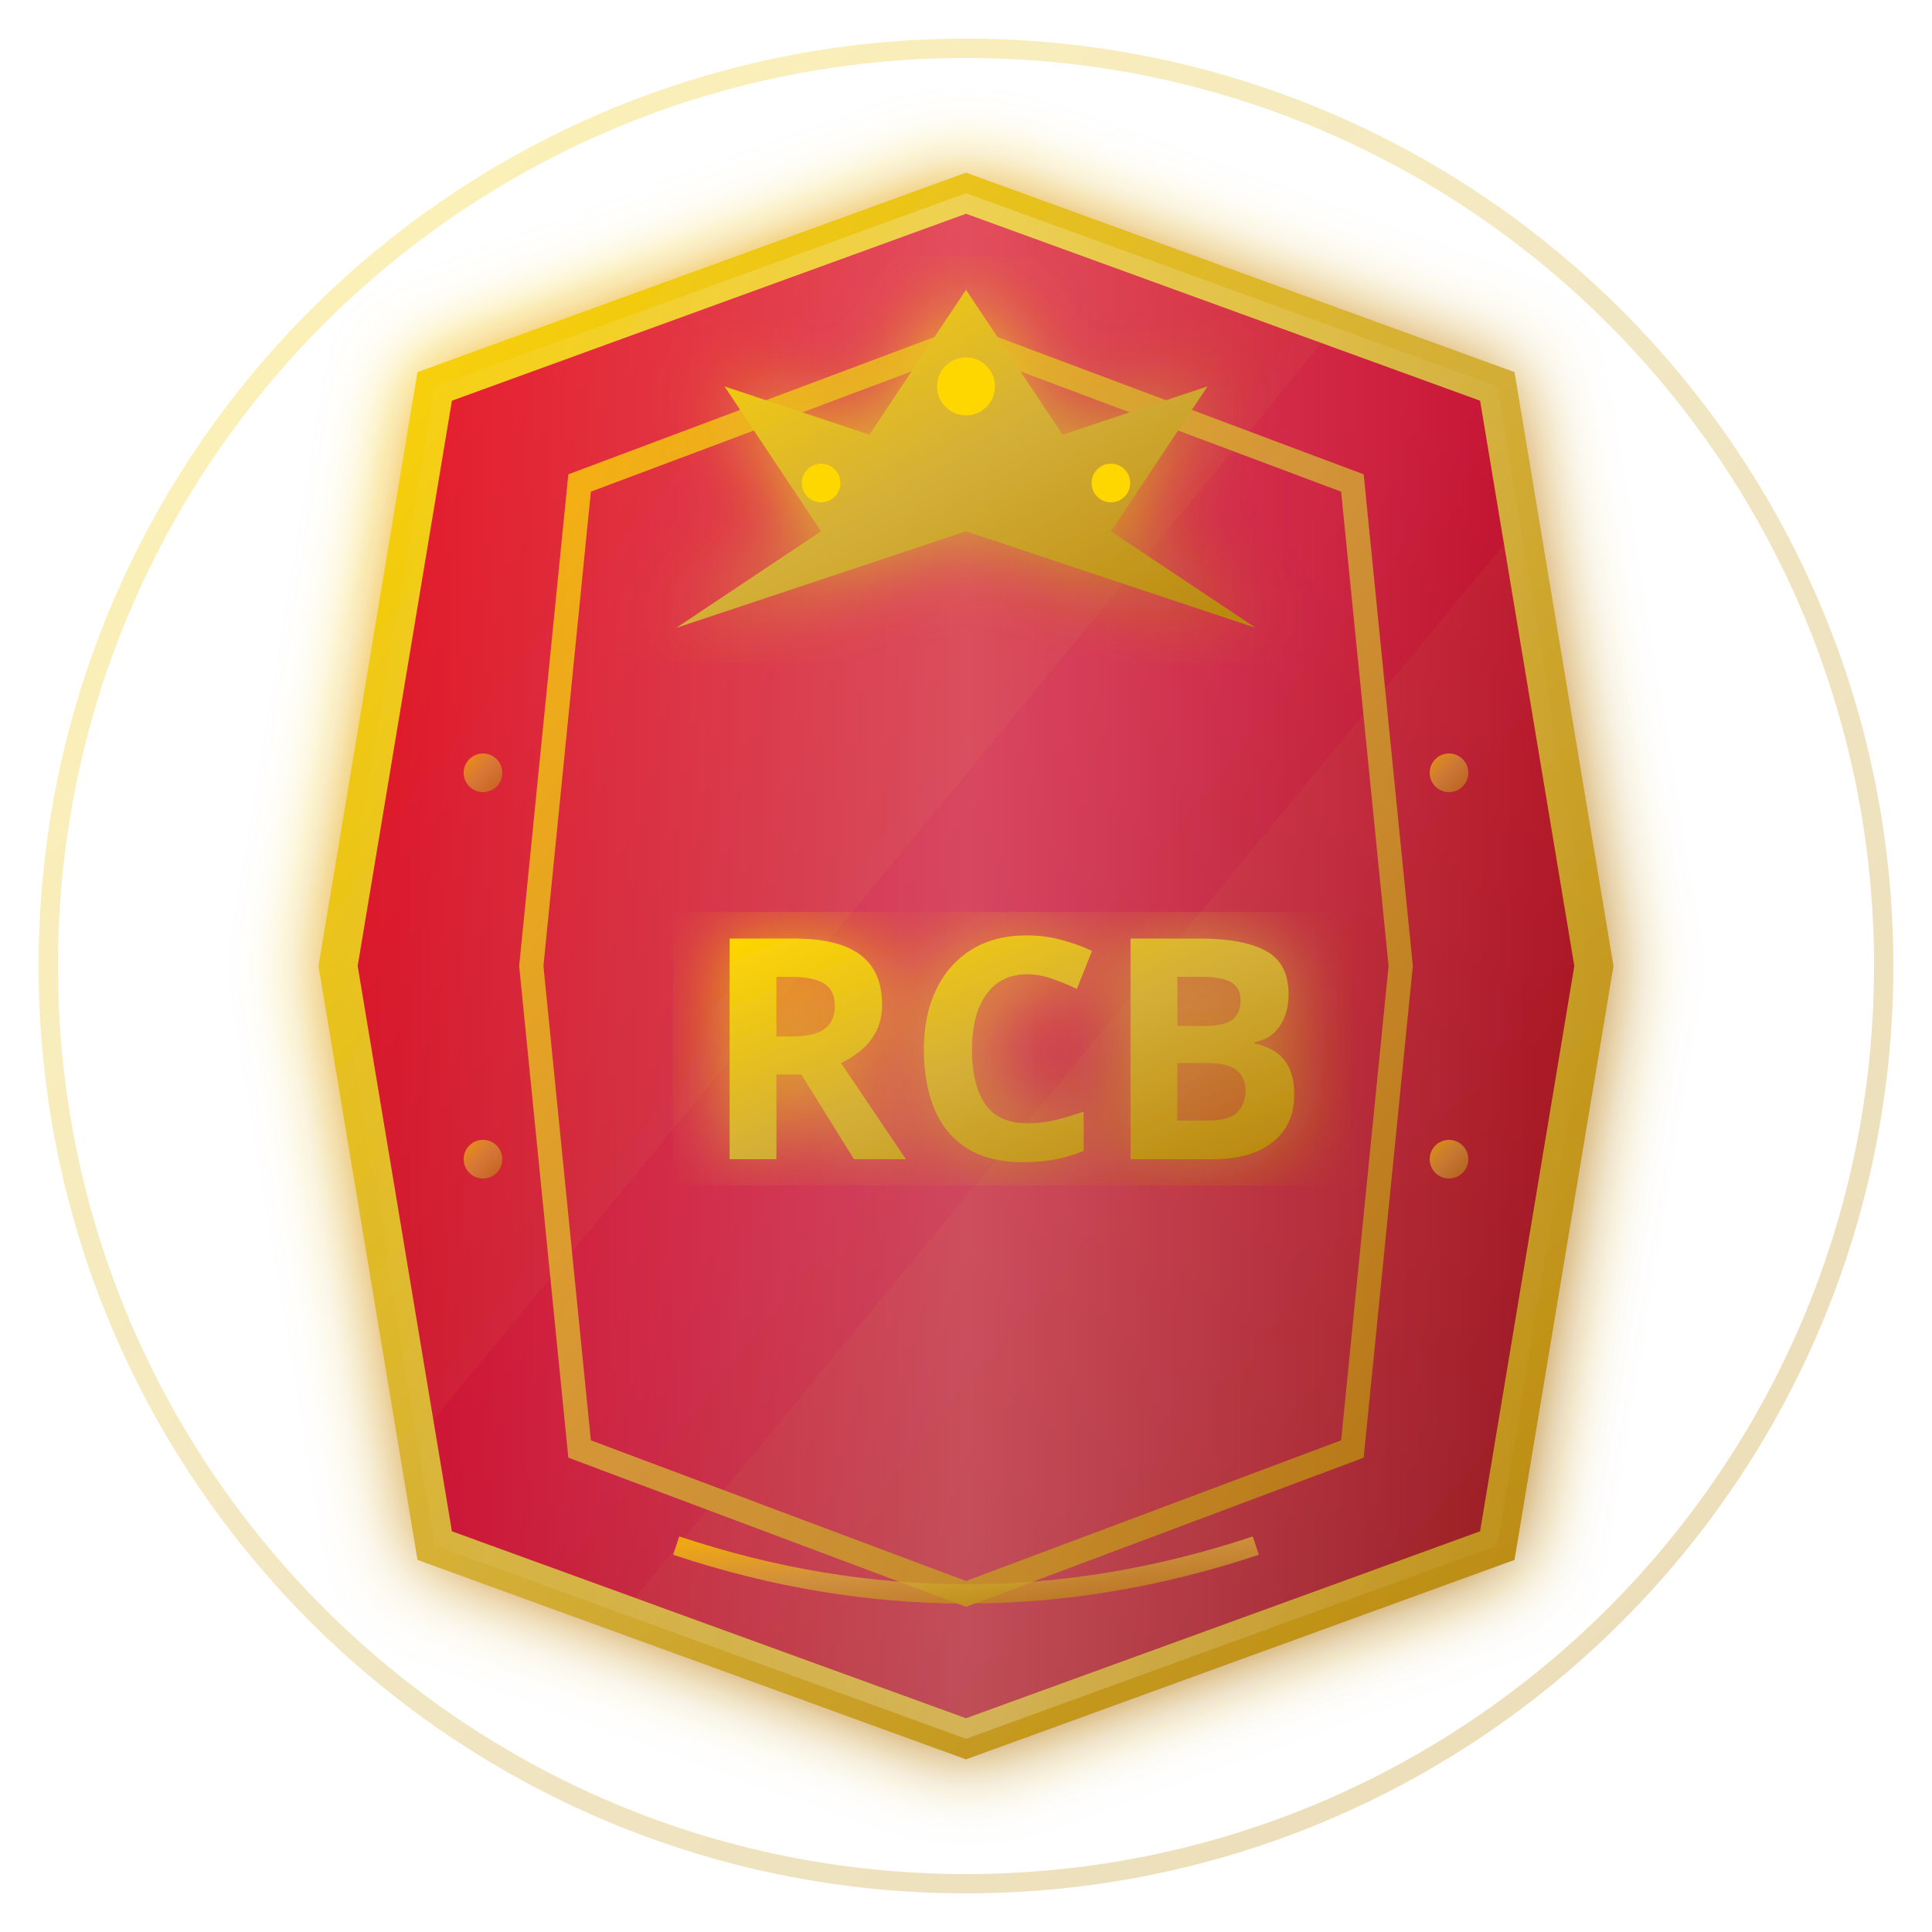
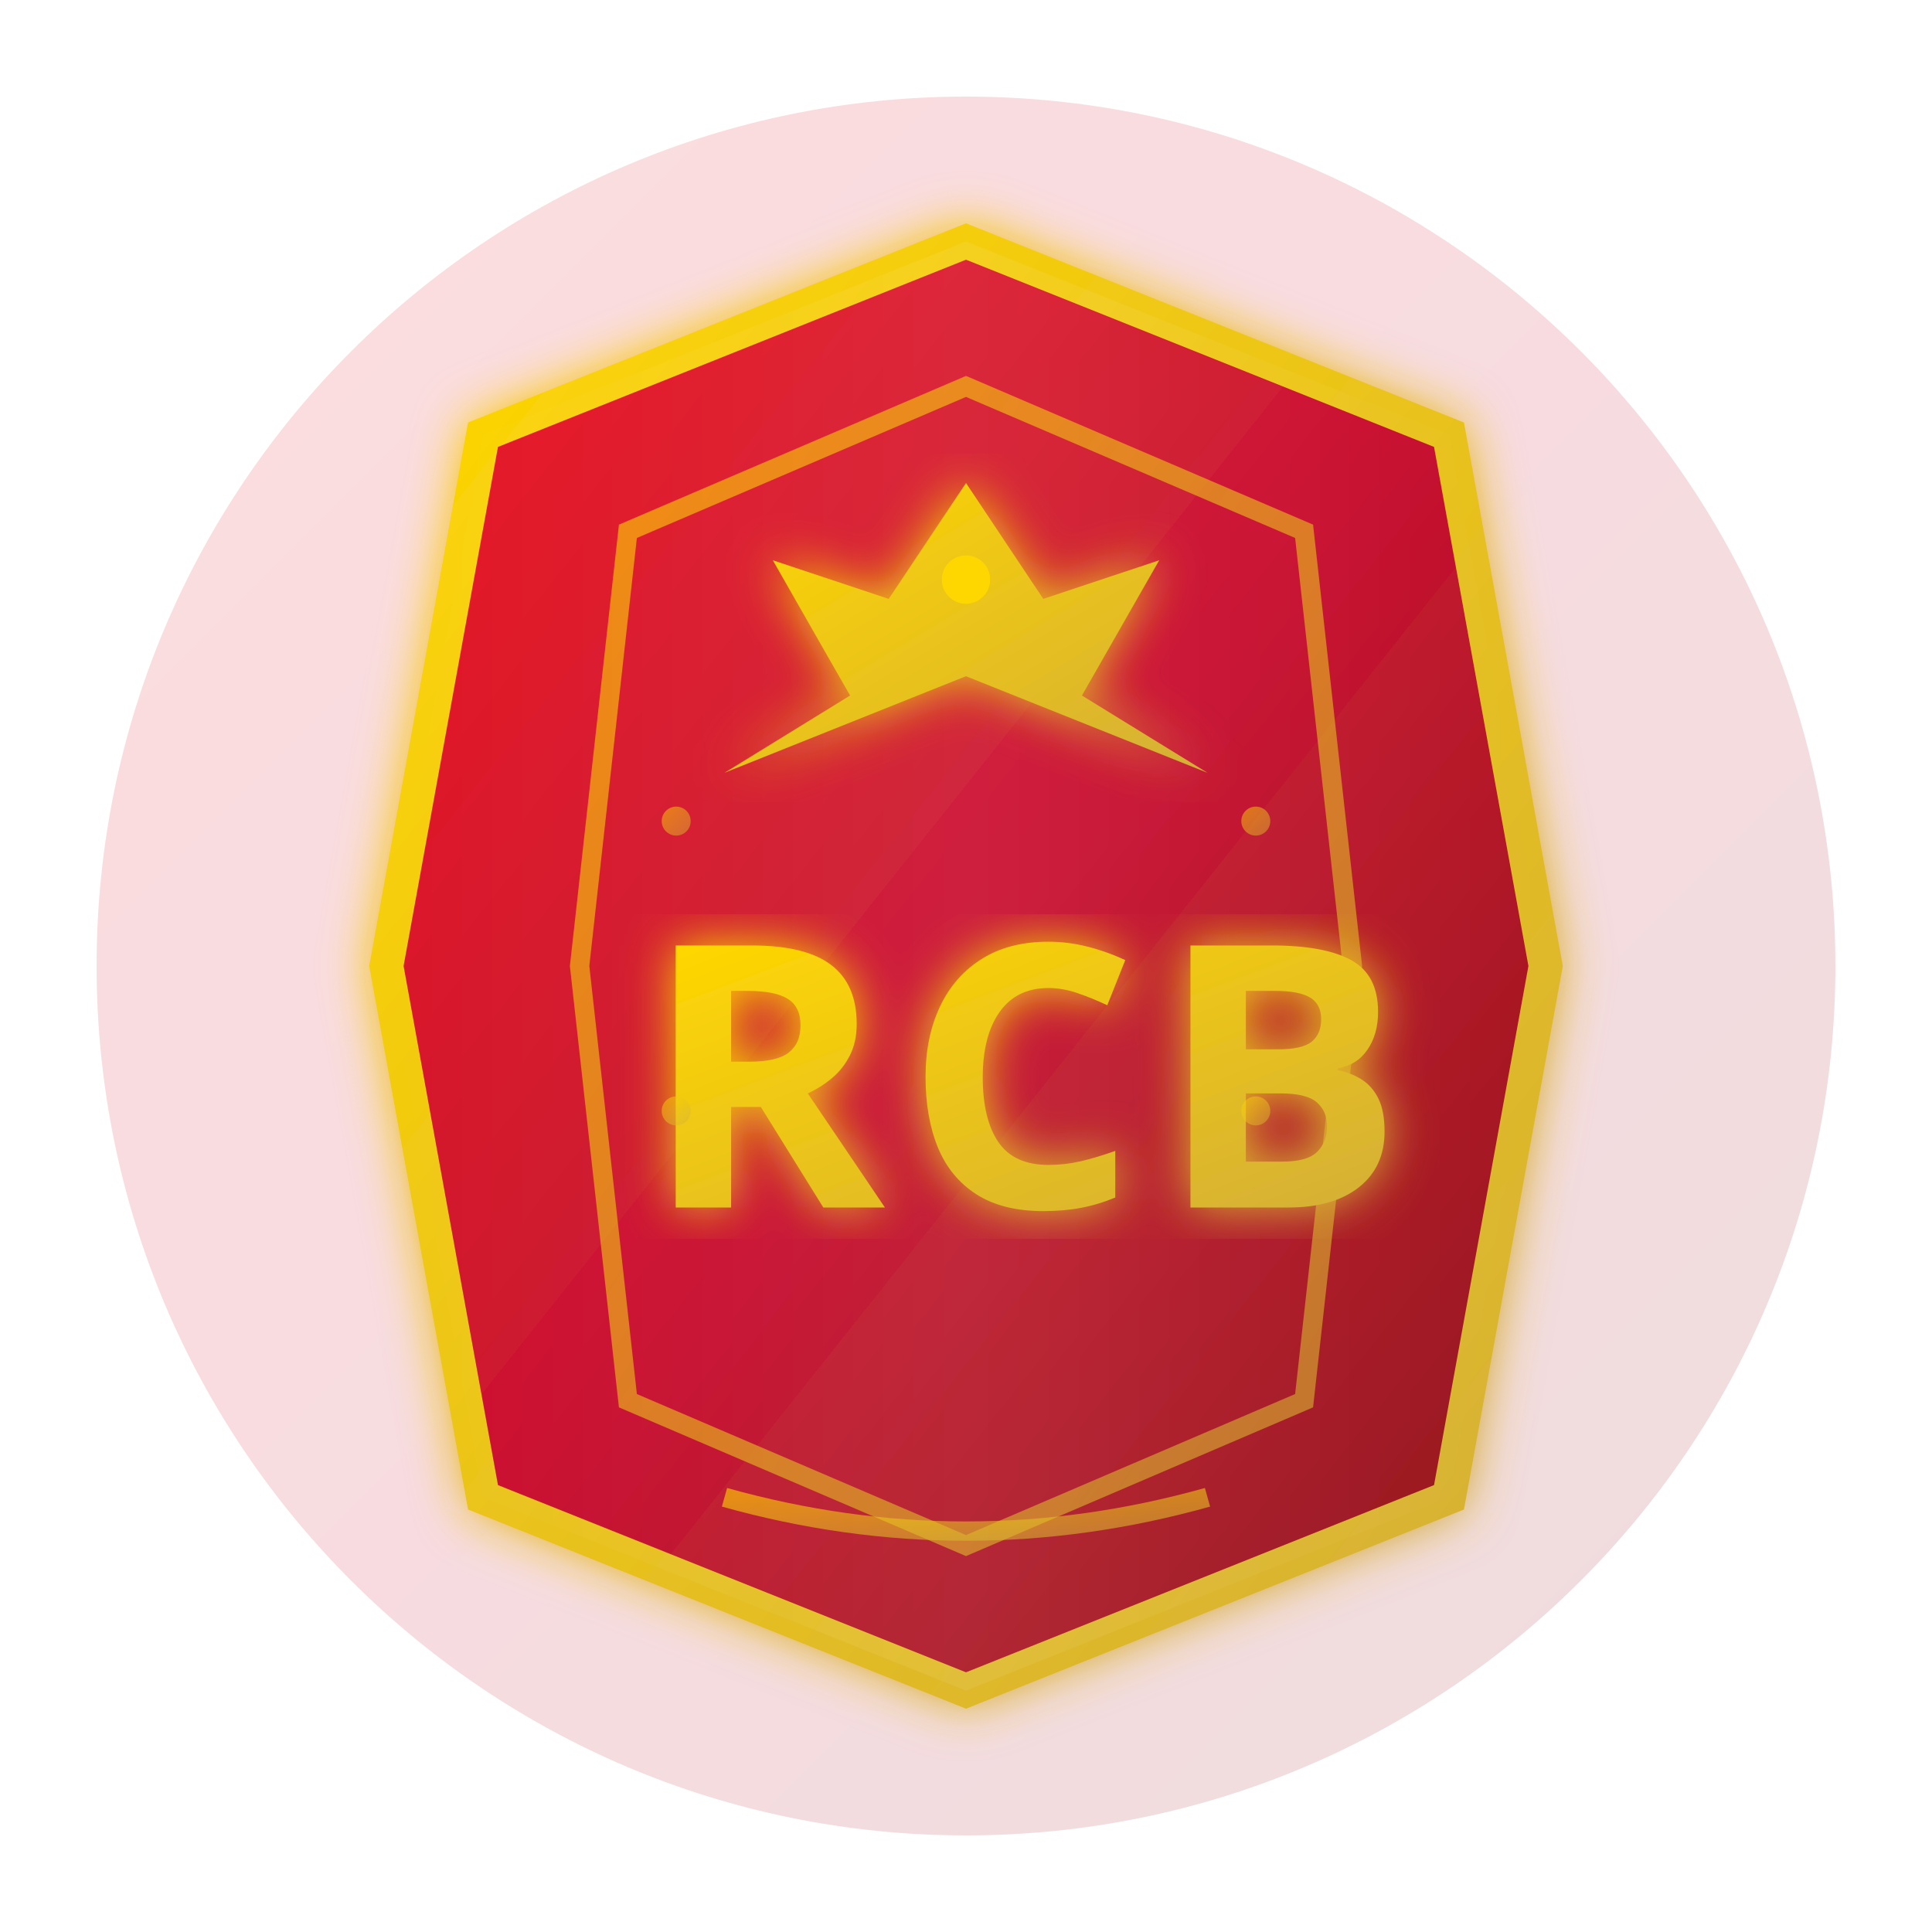
<svg xmlns="http://www.w3.org/2000/svg" viewBox="0 0 200 200">
  <defs>
    <linearGradient id="rcb-red-premium" x1="0%" y1="0%" x2="100%" y2="100%">
      <stop offset="0%" style="stop-color:#EC1C24;stop-opacity:1">
-         <animate attributeName="stop-color" values="#EC1C24;#FF1F2A;#EC1C24" dur="3s" repeatCount="indefinite" />
+         <animate attributeName="stop-color" values="#EC1C24;#FF2A35;#EC1C24" dur="4s" repeatCount="indefinite" />
      </stop>
      <stop offset="50%" style="stop-color:#C8102E;stop-opacity:1">
-         <animate attributeName="stop-color" values="#C8102E;#E91E2A;#C8102E" dur="3s" repeatCount="indefinite" />
+         <animate attributeName="stop-color" values="#C8102E;#E91E2A;#C8102E" dur="4s" repeatCount="indefinite" />
      </stop>
      <stop offset="100%" style="stop-color:#8B1A1A;stop-opacity:1">
-         <animate attributeName="stop-color" values="#8B1A1A;#C8102E;#8B1A1A" dur="3s" repeatCount="indefinite" />
+         <animate attributeName="stop-color" values="#8B1A1A;#C8102E;#8B1A1A" dur="4s" repeatCount="indefinite" />
      </stop>
    </linearGradient>
    <linearGradient id="rcb-gold-premium" x1="0%" y1="0%" x2="100%" y2="100%">
      <stop offset="0%" style="stop-color:#FFD700;stop-opacity:1">
-         <animate attributeName="stop-color" values="#FFD700;#FFF700;#FFD700" dur="2.5s" repeatCount="indefinite" />
+         <animate attributeName="stop-color" values="#FFD700;#FFF700;#FFD700" dur="3s" repeatCount="indefinite" />
      </stop>
-       <stop offset="50%" style="stop-color:#D4AF37;stop-opacity:1">
-         <animate attributeName="stop-color" values="#D4AF37;#FFD700;#D4AF37" dur="2.5s" repeatCount="indefinite" />
-       </stop>
-       <stop offset="100%" style="stop-color:#B8860B;stop-opacity:1">
-         <animate attributeName="stop-color" values="#B8860B;#D4AF37;#B8860B" dur="2.5s" repeatCount="indefinite" />
+       <stop offset="100%" style="stop-color:#D4AF37;stop-opacity:1">
+         <animate attributeName="stop-color" values="#D4AF37;#FFD700;#D4AF37" dur="3s" repeatCount="indefinite" />
      </stop>
    </linearGradient>
    <filter id="glow-premium">
-       <feGaussianBlur stdDeviation="4" result="coloredBlur">
-         <animate attributeName="stdDeviation" values="4;7;4" dur="2s" repeatCount="indefinite" />
+       <feGaussianBlur stdDeviation="2.5" result="coloredBlur">
+         <animate attributeName="stdDeviation" values="2.5;4;2.5" dur="3s" repeatCount="indefinite" />
      </feGaussianBlur>
      <feMerge>
        <feMergeNode in="coloredBlur" />
        <feMergeNode in="SourceGraphic" />
      </feMerge>
    </filter>
    <linearGradient id="shimmer" x1="0%" y1="0%" x2="100%" y2="0%">
      <stop offset="0%" style="stop-color:#FFFFFF;stop-opacity:0">
-         <animate attributeName="offset" values="-100%;200%" dur="3s" repeatCount="indefinite" />
+         <animate attributeName="offset" values="-100%;200%" dur="4s" repeatCount="indefinite" />
      </stop>
-       <stop offset="50%" style="stop-color:#FFFFFF;stop-opacity:0.6">
-         <animate attributeName="offset" values="-50%;250%" dur="3s" repeatCount="indefinite" />
+       <stop offset="50%" style="stop-color:#FFFFFF;stop-opacity:0.3">
+         <animate attributeName="offset" values="-50%;250%" dur="4s" repeatCount="indefinite" />
      </stop>
      <stop offset="100%" style="stop-color:#FFFFFF;stop-opacity:0">
-         <animate attributeName="offset" values="0%;300%" dur="3s" repeatCount="indefinite" />
+         <animate attributeName="offset" values="0%;300%" dur="4s" repeatCount="indefinite" />
      </stop>
    </linearGradient>
-     <radialGradient id="particle">
-       <stop offset="0%" style="stop-color:#FFD700;stop-opacity:1" />
-       <stop offset="100%" style="stop-color:#FFD700;stop-opacity:0" />
-     </radialGradient>
  </defs>
-   <circle cx="100" cy="100" r="95" fill="none" stroke="url(#rcb-gold-premium)" stroke-width="2" opacity="0.3">
-     <animate attributeName="r" values="95;98;95" dur="3s" repeatCount="indefinite" />
-     <animate attributeName="opacity" values="0.3;0.6;0.3" dur="3s" repeatCount="indefinite" />
+   <circle cx="100" cy="100" r="90" fill="url(#rcb-red-premium)" opacity="0.15">
+     <animate attributeName="r" values="90;92;90" dur="4s" repeatCount="indefinite" />
  </circle>
-   <path d="M 100 20 L 155 40 L 165 100 L 155 160 L 100 180 L 45 160 L 35 100 L 45 40 Z" fill="url(#rcb-red-premium)" stroke="url(#rcb-gold-premium)" stroke-width="4" filter="url(#glow-premium)">
-     <animateTransform attributeName="transform" type="scale" values="1;1.02;1" dur="4s" repeatCount="indefinite" additive="sum" />
-     <animateTransform attributeName="transform" type="rotate" values="0;1;0" dur="8s" repeatCount="indefinite" additive="sum" />
+   <path d="M 100 25 L 150 45 L 160 100 L 150 155 L 100 175 L 50 155 L 40 100 L 50 45 Z" fill="url(#rcb-red-premium)" stroke="url(#rcb-gold-premium)" stroke-width="3.5" filter="url(#glow-premium)">
+     <animateTransform attributeName="transform" type="scale" values="1;1.01;1" dur="5s" repeatCount="indefinite" />
  </path>
-   <path d="M 100 20 L 155 40 L 165 100 L 155 160 L 100 180 L 45 160 L 35 100 L 45 40 Z" fill="url(#shimmer)" opacity="0.4" />
-   <path d="M 100 35 L 140 50 L 145 100 L 140 150 L 100 165 L 60 150 L 55 100 L 60 50 Z" fill="none" stroke="url(#rcb-gold-premium)" stroke-width="2.5" opacity="0.8">
-     <animate attributeName="opacity" values="0.8;1;0.8" dur="2s" repeatCount="indefinite" />
+   <path d="M 100 25 L 150 45 L 160 100 L 150 155 L 100 175 L 50 155 L 40 100 L 50 45 Z" fill="url(#shimmer)" opacity="0.25" />
+   <path d="M 100 40 L 135 55 L 140 100 L 135 145 L 100 160 L 65 145 L 60 100 L 65 55 Z" fill="none" stroke="url(#rcb-gold-premium)" stroke-width="2" opacity="0.6">
+     <animate attributeName="opacity" values="0.6;0.8;0.6" dur="3s" repeatCount="indefinite" />
  </path>
  <g filter="url(#glow-premium)">
-     <path d="M 100 30 L 110 45 L 125 40 L 115 55 L 130 65 L 100 55 L 70 65 L 85 55 L 75 40 L 90 45 Z" fill="url(#rcb-gold-premium)">
-       <animateTransform attributeName="transform" type="translate" values="0,0;0,-2;0,0" dur="2s" repeatCount="indefinite" />
+     <path d="M 100 50 L 108 62 L 120 58 L 112 72 L 125 80 L 100 70 L 75 80 L 88 72 L 80 58 L 92 62 Z" fill="url(#rcb-gold-premium)">
+       <animateTransform attributeName="transform" type="translate" values="0,0;0,-1;0,0" dur="3s" repeatCount="indefinite" />
    </path>
-     <circle cx="100" cy="40" r="3" fill="#FFD700">
-       <animate attributeName="r" values="3;4;3" dur="1.5s" repeatCount="indefinite" />
-     </circle>
-     <circle cx="85" cy="50" r="2" fill="#FFD700">
-       <animate attributeName="r" values="2;3;2" dur="1.8s" repeatCount="indefinite" />
-     </circle>
-     <circle cx="115" cy="50" r="2" fill="#FFD700">
-       <animate attributeName="r" values="2;3;2" dur="1.8s" repeatCount="indefinite" />
+     <circle cx="100" cy="60" r="2.5" fill="#FFD700">
+       <animate attributeName="r" values="2.5;3;2.5" dur="2s" repeatCount="indefinite" />
    </circle>
  </g>
-   <text x="100" y="120" font-family="Arial Black, sans-serif" font-size="32" font-weight="900" text-anchor="middle" fill="url(#rcb-gold-premium)" filter="url(#glow-premium)">
-     <animateTransform attributeName="transform" type="scale" values="1;1.05;1" dur="3s" repeatCount="indefinite" />
+   <text x="100" y="125" font-family="Arial Black, sans-serif" font-size="38" font-weight="900" text-anchor="middle" fill="url(#rcb-gold-premium)" filter="url(#glow-premium)" letter-spacing="2">
+     <animateTransform attributeName="transform" type="scale" values="1;1.02;1" dur="4s" repeatCount="indefinite" />
    RCB
  </text>
-   <g opacity="0.6">
-     <circle cx="50" cy="80" r="2" fill="url(#rcb-gold-premium)">
-       <animate attributeName="opacity" values="0.6;1;0.6" dur="2s" repeatCount="indefinite" />
-       <animateTransform attributeName="transform" type="translate" values="0,0;5,5;0,0" dur="4s" repeatCount="indefinite" />
+   <g opacity="0.5">
+     <circle cx="70" cy="85" r="1.5" fill="url(#rcb-gold-premium)">
+       <animate attributeName="opacity" values="0.5;0.8;0.5" dur="2.5s" repeatCount="indefinite" />
    </circle>
-     <circle cx="150" cy="80" r="2" fill="url(#rcb-gold-premium)">
-       <animate attributeName="opacity" values="0.6;1;0.6" dur="2s" repeatCount="indefinite" begin="1s" />
-       <animateTransform attributeName="transform" type="translate" values="0,0;-5,5;0,0" dur="4s" repeatCount="indefinite" />
+     <circle cx="130" cy="85" r="1.5" fill="url(#rcb-gold-premium)">
+       <animate attributeName="opacity" values="0.5;0.8;0.5" dur="2.5s" repeatCount="indefinite" begin="1.25s" />
    </circle>
-     <circle cx="50" cy="120" r="2" fill="url(#rcb-gold-premium)">
-       <animate attributeName="opacity" values="0.6;1;0.6" dur="2s" repeatCount="indefinite" begin="0.5s" />
-       <animateTransform attributeName="transform" type="translate" values="0,0;5,-5;0,0" dur="4s" repeatCount="indefinite" />
+     <circle cx="70" cy="115" r="1.5" fill="url(#rcb-gold-premium)">
+       <animate attributeName="opacity" values="0.5;0.8;0.5" dur="2.5s" repeatCount="indefinite" begin="0.6s" />
    </circle>
-     <circle cx="150" cy="120" r="2" fill="url(#rcb-gold-premium)">
-       <animate attributeName="opacity" values="0.6;1;0.6" dur="2s" repeatCount="indefinite" begin="1.5s" />
-       <animateTransform attributeName="transform" type="translate" values="0,0;-5,-5;0,0" dur="4s" repeatCount="indefinite" />
+     <circle cx="130" cy="115" r="1.5" fill="url(#rcb-gold-premium)">
+       <animate attributeName="opacity" values="0.5;0.8;0.5" dur="2.5s" repeatCount="indefinite" begin="1.85s" />
    </circle>
  </g>
-   <path d="M 70 160 Q 100 170 130 160" fill="none" stroke="url(#rcb-gold-premium)" stroke-width="2" opacity="0.7">
-     <animate attributeName="opacity" values="0.7;1;0.7" dur="2.5s" repeatCount="indefinite" />
+   <path d="M 75 155 Q 100 162 125 155" fill="none" stroke="url(#rcb-gold-premium)" stroke-width="2" opacity="0.6">
+     <animate attributeName="opacity" values="0.6;0.9;0.6" dur="3s" repeatCount="indefinite" />
  </path>
</svg>
